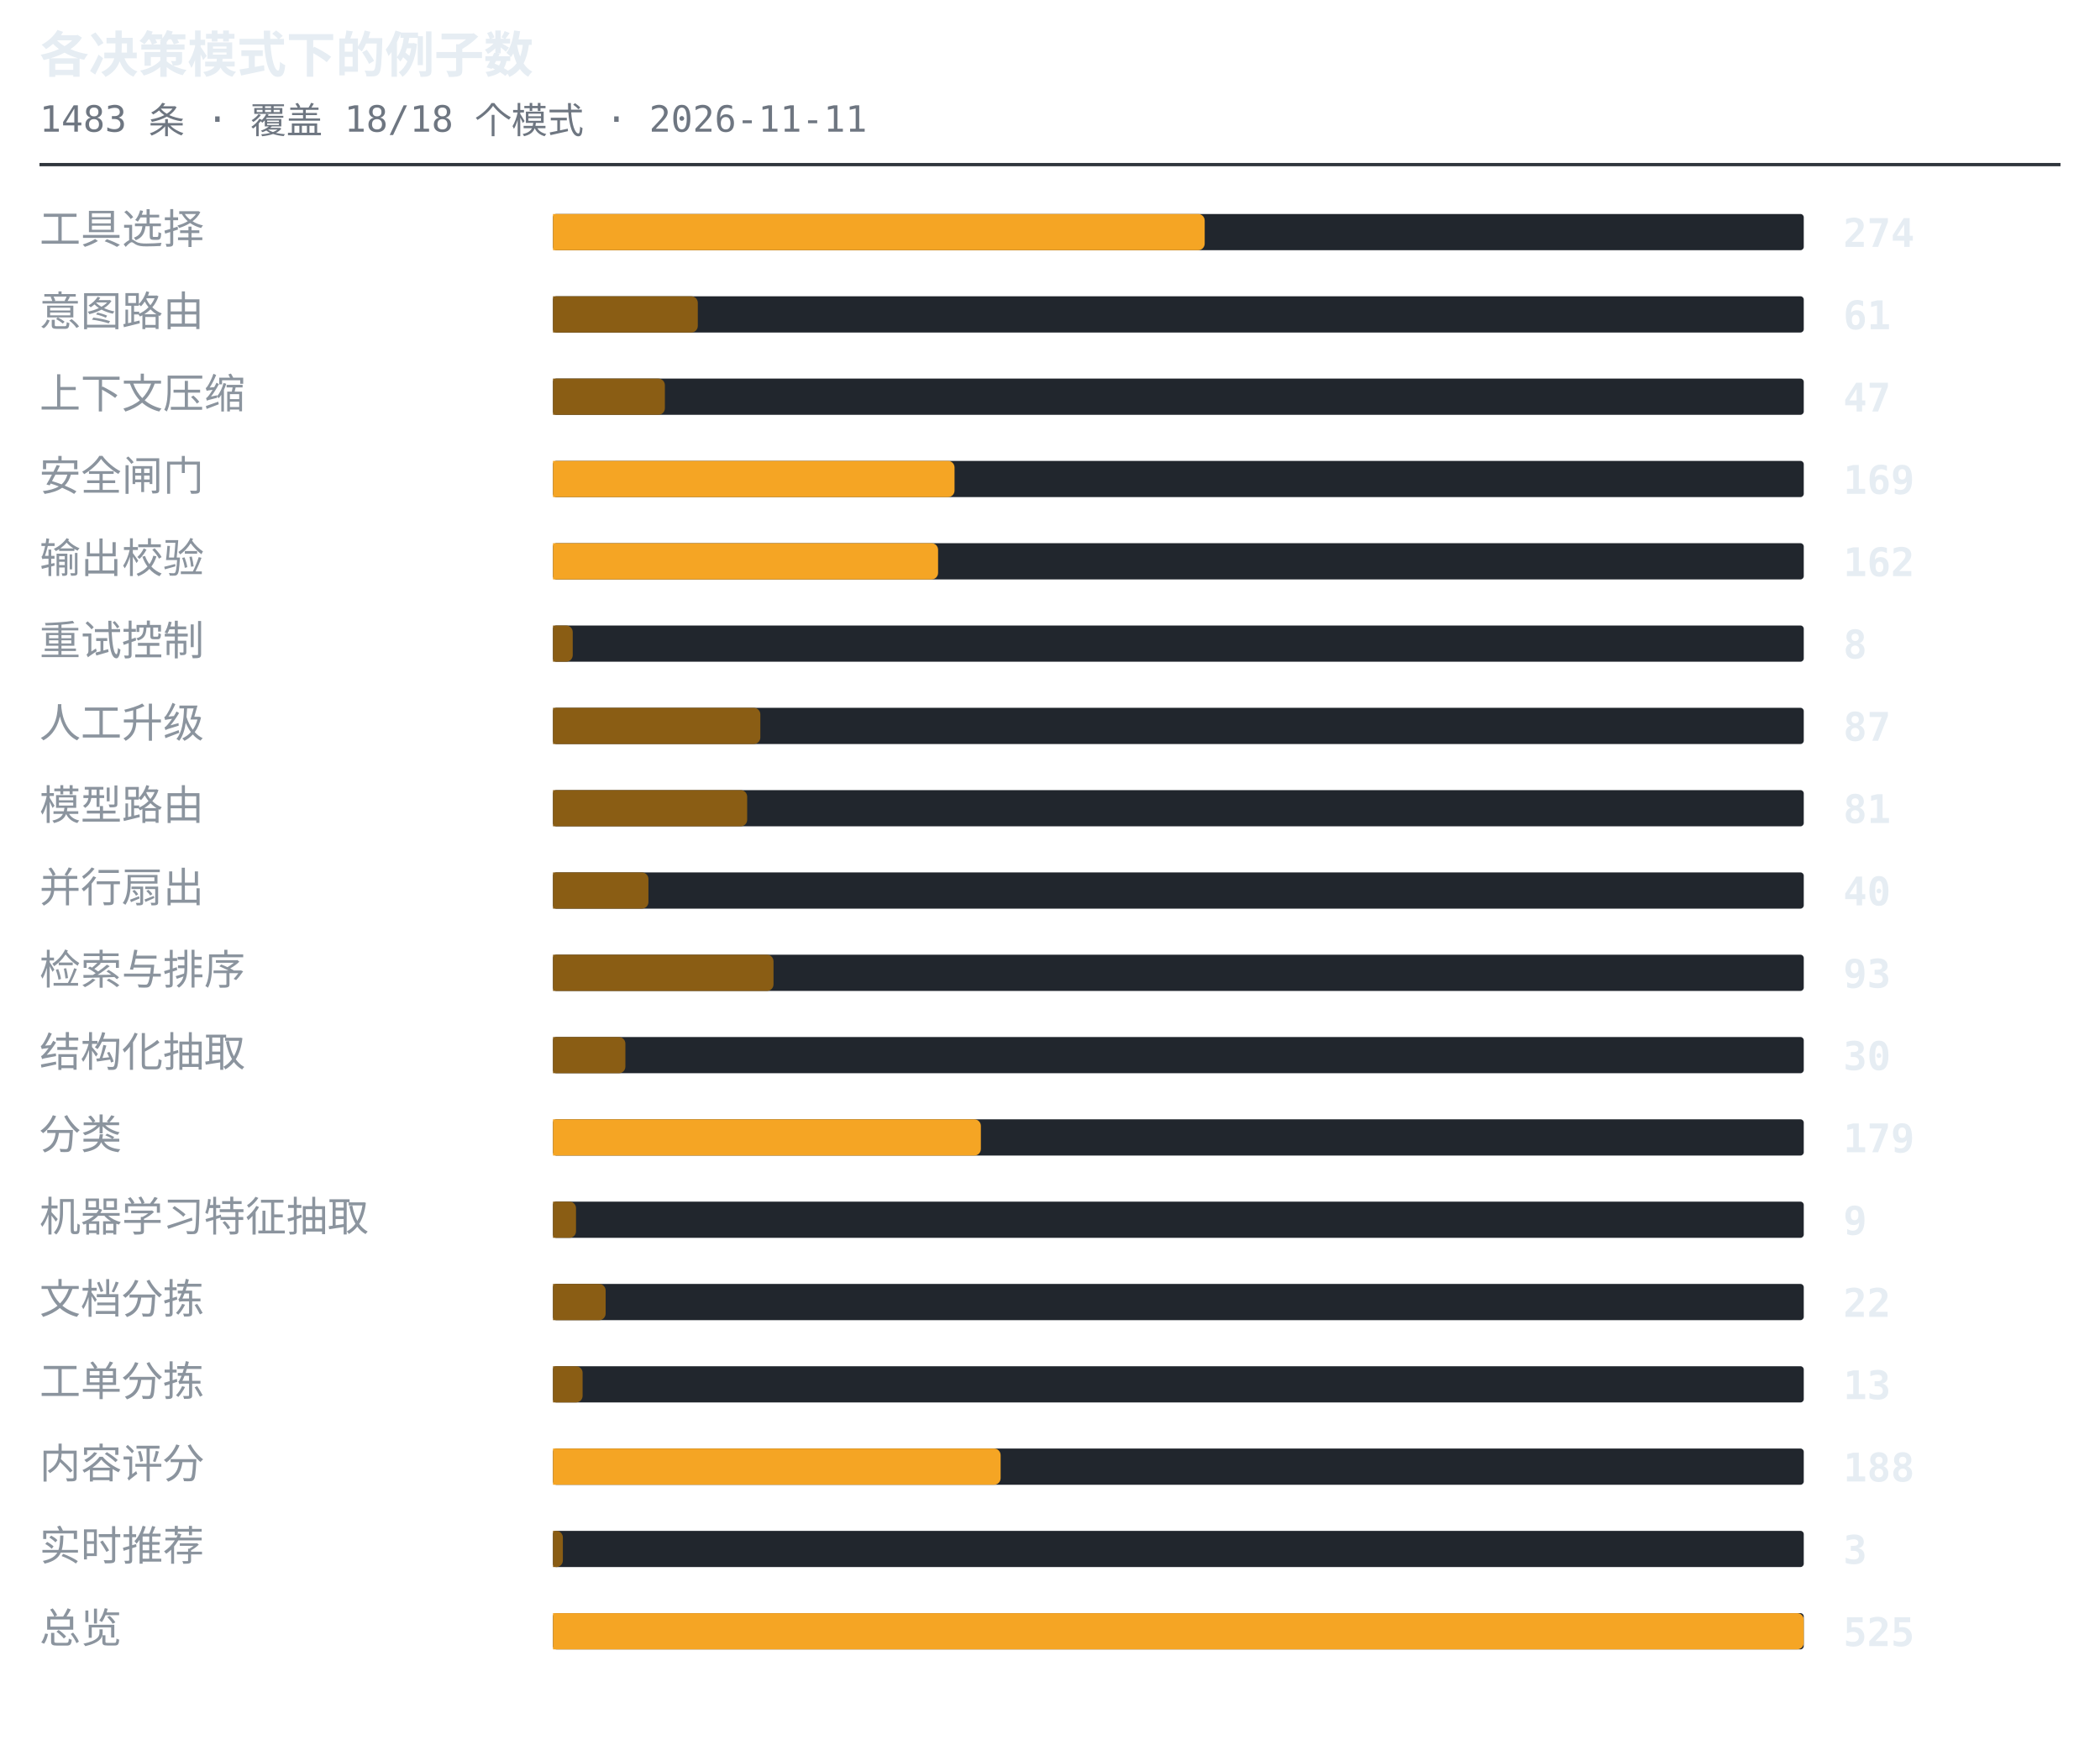
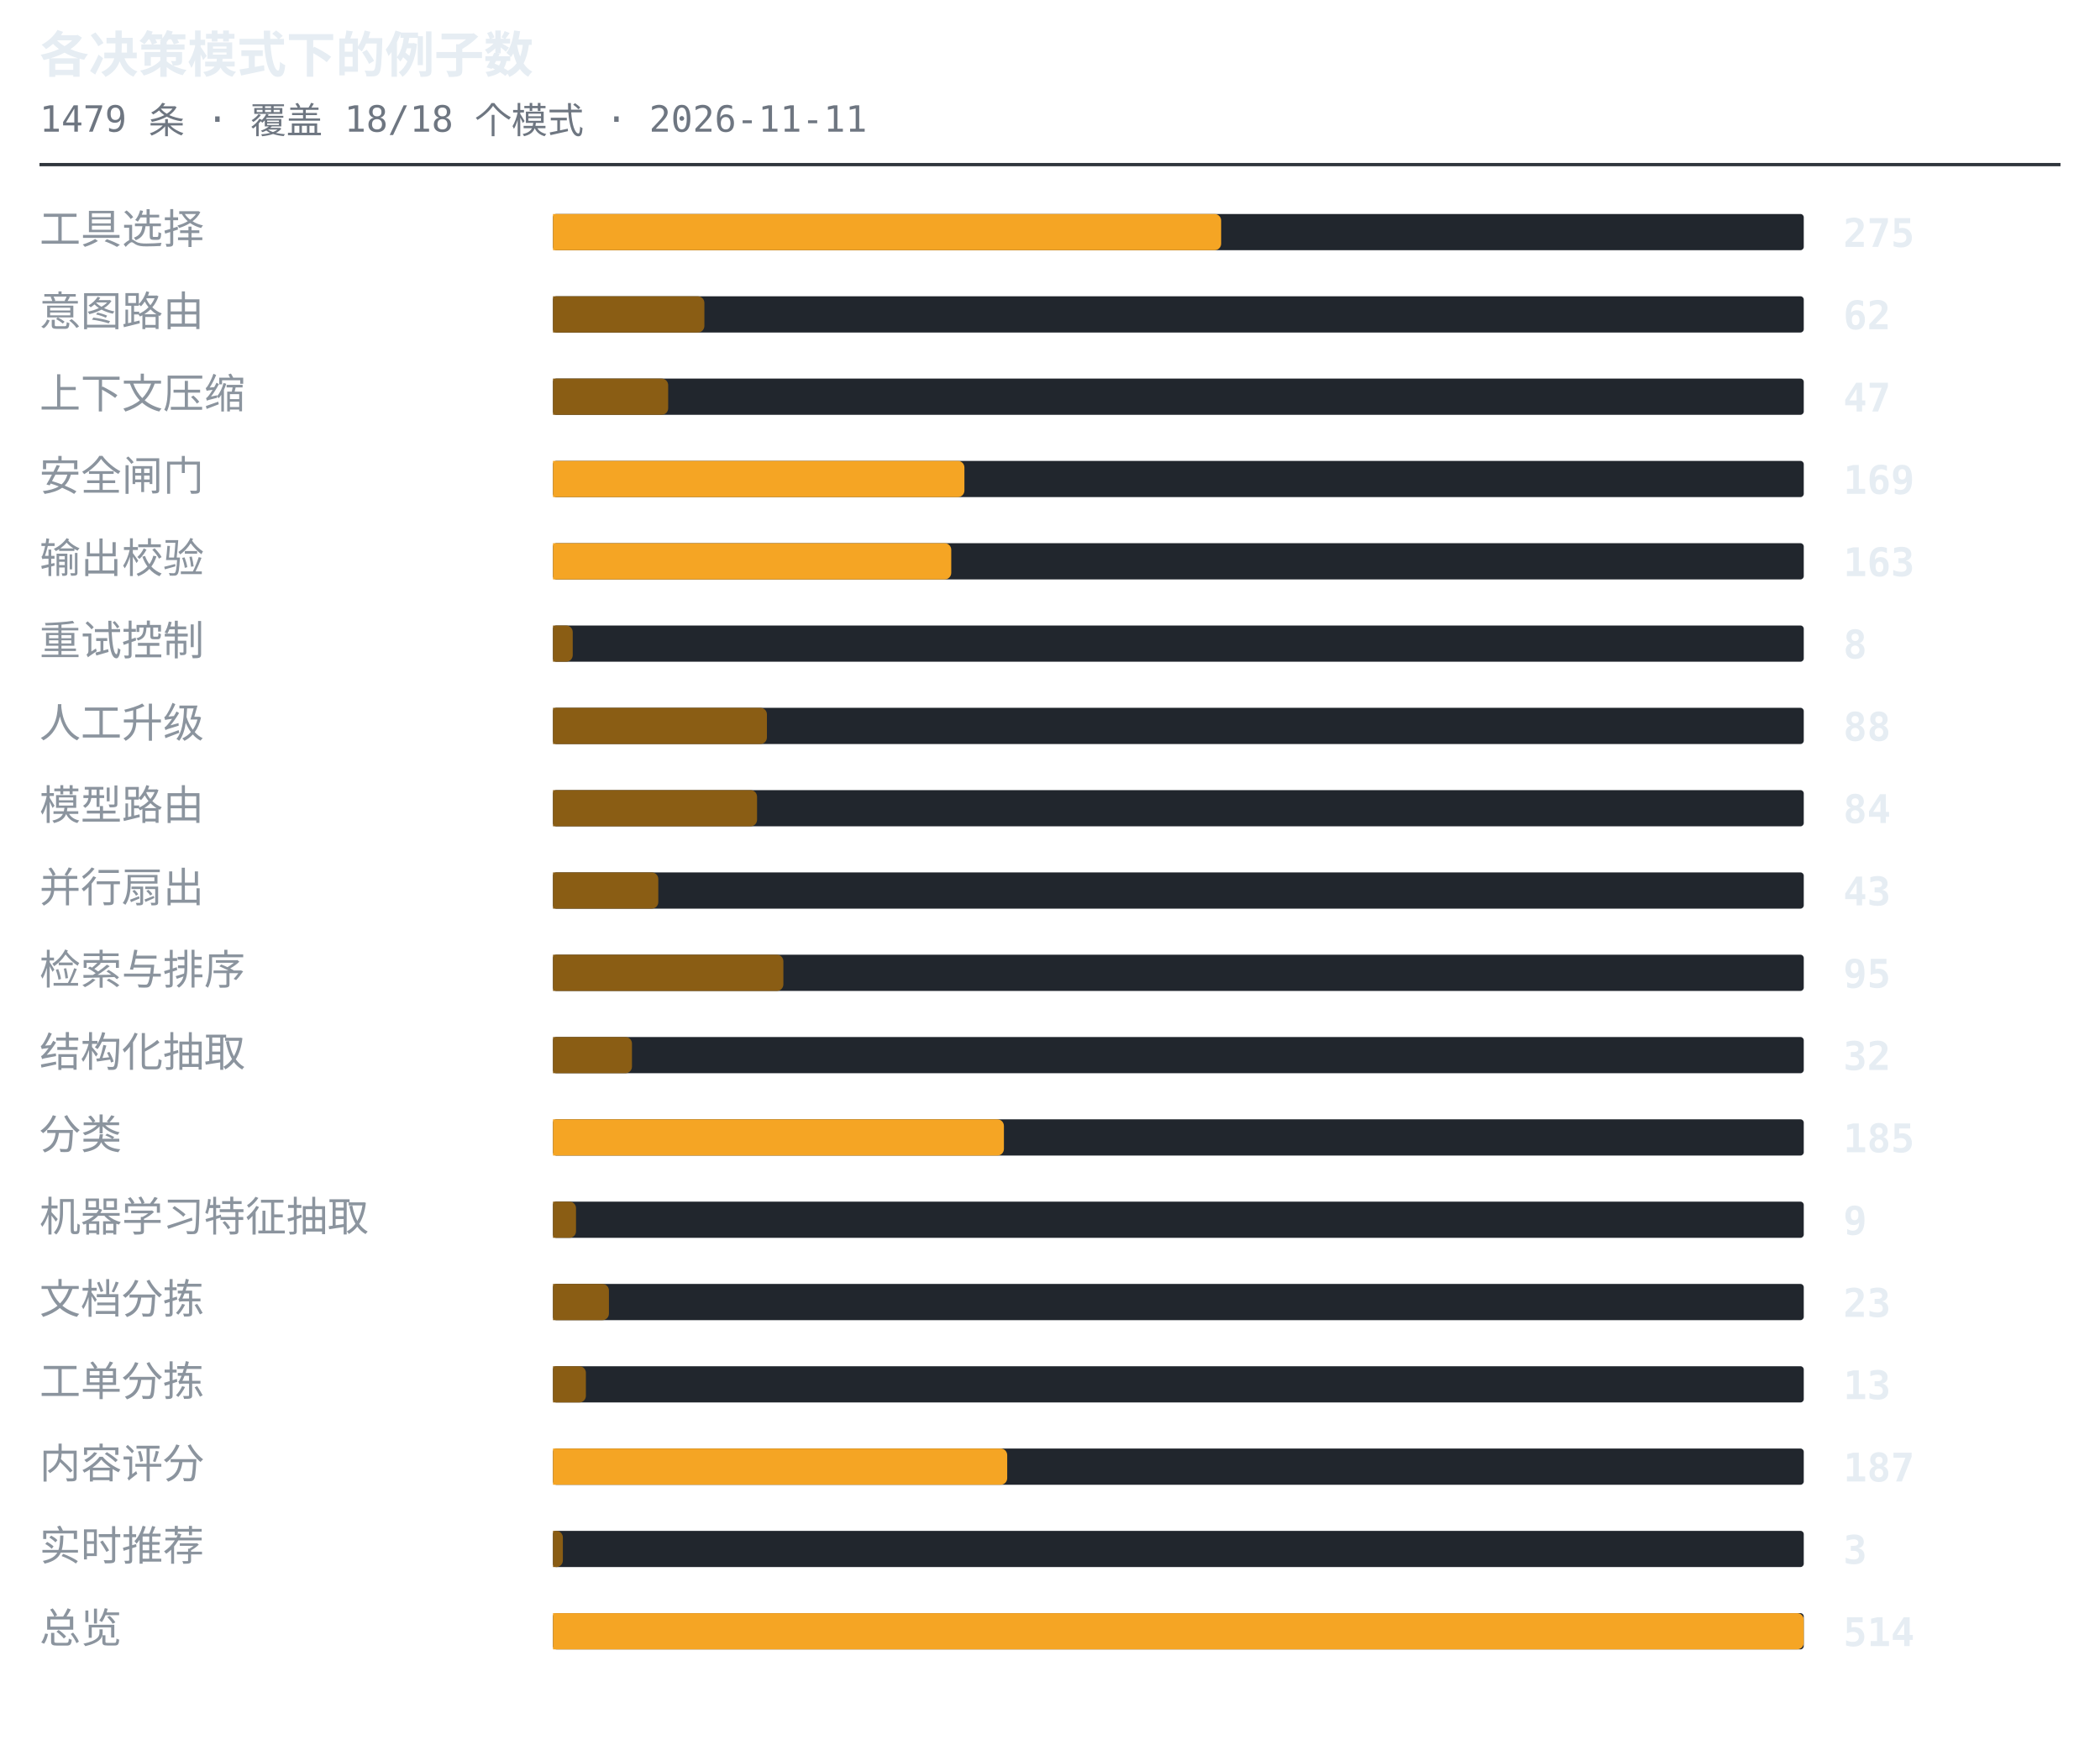
<svg xmlns="http://www.w3.org/2000/svg" width="638" height="530" viewBox="0 0 638 530" role="img" aria-label="各决策模式下的例子数">
  <style>.t{font:600 15px ui-monospace,SFMono-Regular,'SF Mono',Menlo,Consolas,monospace;fill:#e6edf3}.s{font:11px ui-monospace,SFMono-Regular,'SF Mono',Menlo,Consolas,monospace;fill:#6e7681}.l{font:12.5px -apple-system,BlinkMacSystemFont,'Segoe UI',Helvetica,Arial,sans-serif;fill:#8b949e}.n{font:600 12px ui-monospace,SFMono-Regular,'SF Mono',Menlo,Consolas,monospace;fill:#e6edf3}.g{font:italic 11px -apple-system,BlinkMacSystemFont,'Segoe UI',Helvetica,Arial,sans-serif;fill:#6e7681}</style>
  <text x="12" y="22" class="t">各决策模式下的例子数</text>
-   <text x="12" y="40" class="s">1483 条 · 覆盖 18/18 个模式 · 2026-11-11</text>
+   <text x="12" y="40" class="s">1479 条 · 覆盖 18/18 个模式 · 2026-11-11</text>
  <line x1="12" y1="50" x2="626" y2="50" stroke="#30363d" stroke-width="1" />
  <text x="12" y="74" class="l">工具选择</text>
  <rect x="168" y="65" width="380" height="11" rx="1" fill="#21262d" />
-   <path d="M168 65h196a2 2 0 0 1 2 2v7a2 2 0 0 1-2 2h-196z" fill="#f5a524" />
-   <text x="560" y="75" class="n">274</text>
+   <path d="M168 65h201a2 2 0 0 1 2 2v7a2 2 0 0 1-2 2h-201z" fill="#f5a524" />
+   <text x="560" y="75" class="n">275</text>
  <text x="12" y="99" class="l">意图路由</text>
  <rect x="168" y="90" width="380" height="11" rx="1" fill="#21262d" />
-   <path d="M168 90h42a2 2 0 0 1 2 2v7a2 2 0 0 1-2 2h-42z" fill="#8a5d14" />
-   <text x="560" y="100" class="n">61</text>
+   <path d="M168 90h44a2 2 0 0 1 2 2v7a2 2 0 0 1-2 2h-44z" fill="#8a5d14" />
+   <text x="560" y="100" class="n">62</text>
  <text x="12" y="124" class="l">上下文压缩</text>
  <rect x="168" y="115" width="380" height="11" rx="1" fill="#21262d" />
-   <path d="M168 115h32a2 2 0 0 1 2 2v7a2 2 0 0 1-2 2h-32z" fill="#8a5d14" />
+   <path d="M168 115h33a2 2 0 0 1 2 2v7a2 2 0 0 1-2 2h-33z" fill="#8a5d14" />
  <text x="560" y="125" class="n">47</text>
  <text x="12" y="149" class="l">安全闸门</text>
  <rect x="168" y="140" width="380" height="11" rx="1" fill="#21262d" />
-   <path d="M168 140h120a2 2 0 0 1 2 2v7a2 2 0 0 1-2 2h-120z" fill="#f5a524" />
+   <path d="M168 140h123a2 2 0 0 1 2 2v7a2 2 0 0 1-2 2h-123z" fill="#f5a524" />
  <text x="560" y="150" class="n">169</text>
  <text x="12" y="174" class="l">输出校验</text>
  <rect x="168" y="165" width="380" height="11" rx="1" fill="#21262d" />
-   <path d="M168 165h115a2 2 0 0 1 2 2v7a2 2 0 0 1-2 2h-115z" fill="#f5a524" />
-   <text x="560" y="175" class="n">162</text>
+   <path d="M168 165h119a2 2 0 0 1 2 2v7a2 2 0 0 1-2 2h-119z" fill="#f5a524" />
+   <text x="560" y="175" class="n">163</text>
  <text x="12" y="199" class="l">重试控制</text>
  <rect x="168" y="190" width="380" height="11" rx="1" fill="#21262d" />
  <path d="M168 190h4a2 2 0 0 1 2 2v7a2 2 0 0 1-2 2h-4z" fill="#8a5d14" />
  <text x="560" y="200" class="n">8</text>
  <text x="12" y="224" class="l">人工升级</text>
  <rect x="168" y="215" width="380" height="11" rx="1" fill="#21262d" />
-   <path d="M168 215h61a2 2 0 0 1 2 2v7a2 2 0 0 1-2 2h-61z" fill="#8a5d14" />
-   <text x="560" y="225" class="n">87</text>
+   <path d="M168 215h63a2 2 0 0 1 2 2v7a2 2 0 0 1-2 2h-63z" fill="#8a5d14" />
+   <text x="560" y="225" class="n">88</text>
  <text x="12" y="249" class="l">模型路由</text>
  <rect x="168" y="240" width="380" height="11" rx="1" fill="#21262d" />
-   <path d="M168 240h57a2 2 0 0 1 2 2v7a2 2 0 0 1-2 2h-57z" fill="#8a5d14" />
-   <text x="560" y="250" class="n">81</text>
+   <path d="M168 240h60a2 2 0 0 1 2 2v7a2 2 0 0 1-2 2h-60z" fill="#8a5d14" />
+   <text x="560" y="250" class="n">84</text>
  <text x="12" y="274" class="l">并行扇出</text>
  <rect x="168" y="265" width="380" height="11" rx="1" fill="#21262d" />
-   <path d="M168 265h27a2 2 0 0 1 2 2v7a2 2 0 0 1-2 2h-27z" fill="#8a5d14" />
-   <text x="560" y="275" class="n">40</text>
+   <path d="M168 265h30a2 2 0 0 1 2 2v7a2 2 0 0 1-2 2h-30z" fill="#8a5d14" />
+   <text x="560" y="275" class="n">43</text>
  <text x="12" y="299" class="l">检索与排序</text>
  <rect x="168" y="290" width="380" height="11" rx="1" fill="#21262d" />
-   <path d="M168 290h65a2 2 0 0 1 2 2v7a2 2 0 0 1-2 2h-65z" fill="#8a5d14" />
-   <text x="560" y="300" class="n">93</text>
+   <path d="M168 290h68a2 2 0 0 1 2 2v7a2 2 0 0 1-2 2h-68z" fill="#8a5d14" />
+   <text x="560" y="300" class="n">95</text>
  <text x="12" y="324" class="l">结构化抽取</text>
  <rect x="168" y="315" width="380" height="11" rx="1" fill="#21262d" />
-   <path d="M168 315h20a2 2 0 0 1 2 2v7a2 2 0 0 1-2 2h-20z" fill="#8a5d14" />
-   <text x="560" y="325" class="n">30</text>
+   <path d="M168 315h22a2 2 0 0 1 2 2v7a2 2 0 0 1-2 2h-22z" fill="#8a5d14" />
+   <text x="560" y="325" class="n">32</text>
  <text x="12" y="349" class="l">分类</text>
  <rect x="168" y="340" width="380" height="11" rx="1" fill="#21262d" />
-   <path d="M168 340h128a2 2 0 0 1 2 2v7a2 2 0 0 1-2 2h-128z" fill="#f5a524" />
-   <text x="560" y="350" class="n">179</text>
+   <path d="M168 340h135a2 2 0 0 1 2 2v7a2 2 0 0 1-2 2h-135z" fill="#f5a524" />
+   <text x="560" y="350" class="n">185</text>
  <text x="12" y="374" class="l">机器学习特征抽取</text>
  <rect x="168" y="365" width="380" height="11" rx="1" fill="#21262d" />
  <path d="M168 365h5a2 2 0 0 1 2 2v7a2 2 0 0 1-2 2h-5z" fill="#8a5d14" />
  <text x="560" y="375" class="n">9</text>
  <text x="12" y="399" class="l">文档分拣</text>
  <rect x="168" y="390" width="380" height="11" rx="1" fill="#21262d" />
-   <path d="M168 390h14a2 2 0 0 1 2 2v7a2 2 0 0 1-2 2h-14z" fill="#8a5d14" />
-   <text x="560" y="400" class="n">22</text>
+   <path d="M168 390h15a2 2 0 0 1 2 2v7a2 2 0 0 1-2 2h-15z" fill="#8a5d14" />
+   <text x="560" y="400" class="n">23</text>
  <text x="12" y="424" class="l">工单分拣</text>
  <rect x="168" y="415" width="380" height="11" rx="1" fill="#21262d" />
-   <path d="M168 415h7a2 2 0 0 1 2 2v7a2 2 0 0 1-2 2h-7z" fill="#8a5d14" />
+   <path d="M168 415h8a2 2 0 0 1 2 2v7a2 2 0 0 1-2 2h-8z" fill="#8a5d14" />
  <text x="560" y="425" class="n">13</text>
  <text x="12" y="449" class="l">内容评分</text>
  <rect x="168" y="440" width="380" height="11" rx="1" fill="#21262d" />
-   <path d="M168 440h134a2 2 0 0 1 2 2v7a2 2 0 0 1-2 2h-134z" fill="#f5a524" />
-   <text x="560" y="450" class="n">188</text>
+   <path d="M168 440h136a2 2 0 0 1 2 2v7a2 2 0 0 1-2 2h-136z" fill="#f5a524" />
+   <text x="560" y="450" class="n">187</text>
  <text x="12" y="474" class="l">实时推荐</text>
  <rect x="168" y="465" width="380" height="11" rx="1" fill="#21262d" />
  <path d="M168 465h1a2 2 0 0 1 2 2v7a2 2 0 0 1-2 2h-1z" fill="#8a5d14" />
  <text x="560" y="475" class="n">3</text>
  <text x="12" y="499" class="l">总览</text>
  <rect x="168" y="490" width="380" height="11" rx="1" fill="#21262d" />
  <path d="M168 490h378a2 2 0 0 1 2 2v7a2 2 0 0 1-2 2h-378z" fill="#f5a524" />
-   <text x="560" y="500" class="n">525</text>
+   <text x="560" y="500" class="n">514</text>
</svg>
